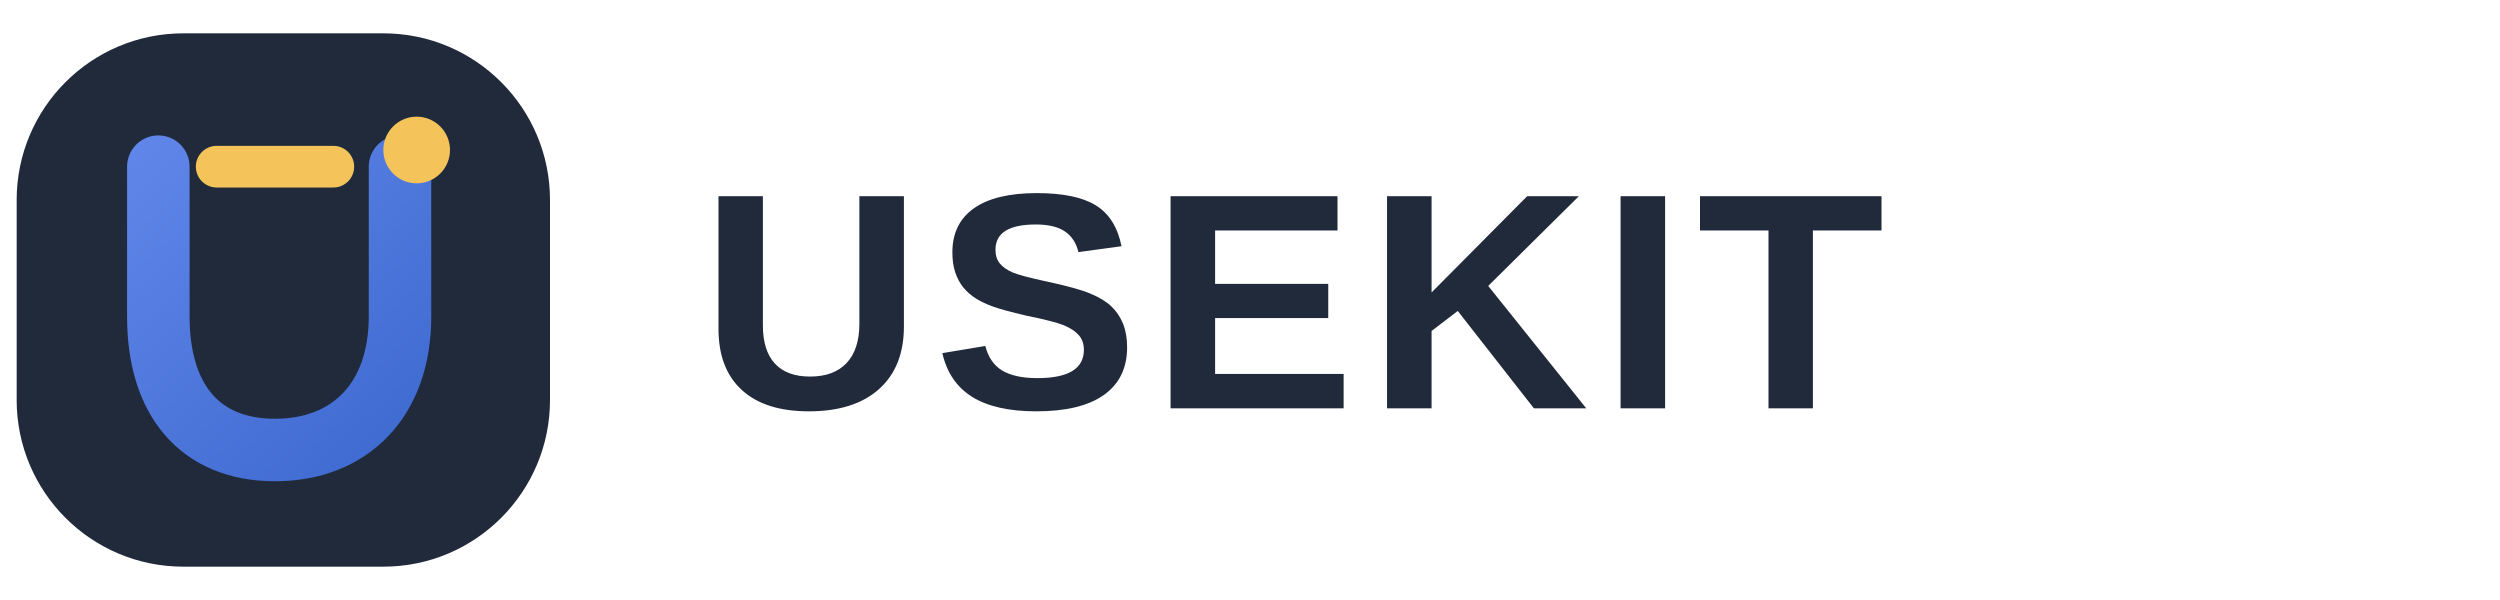
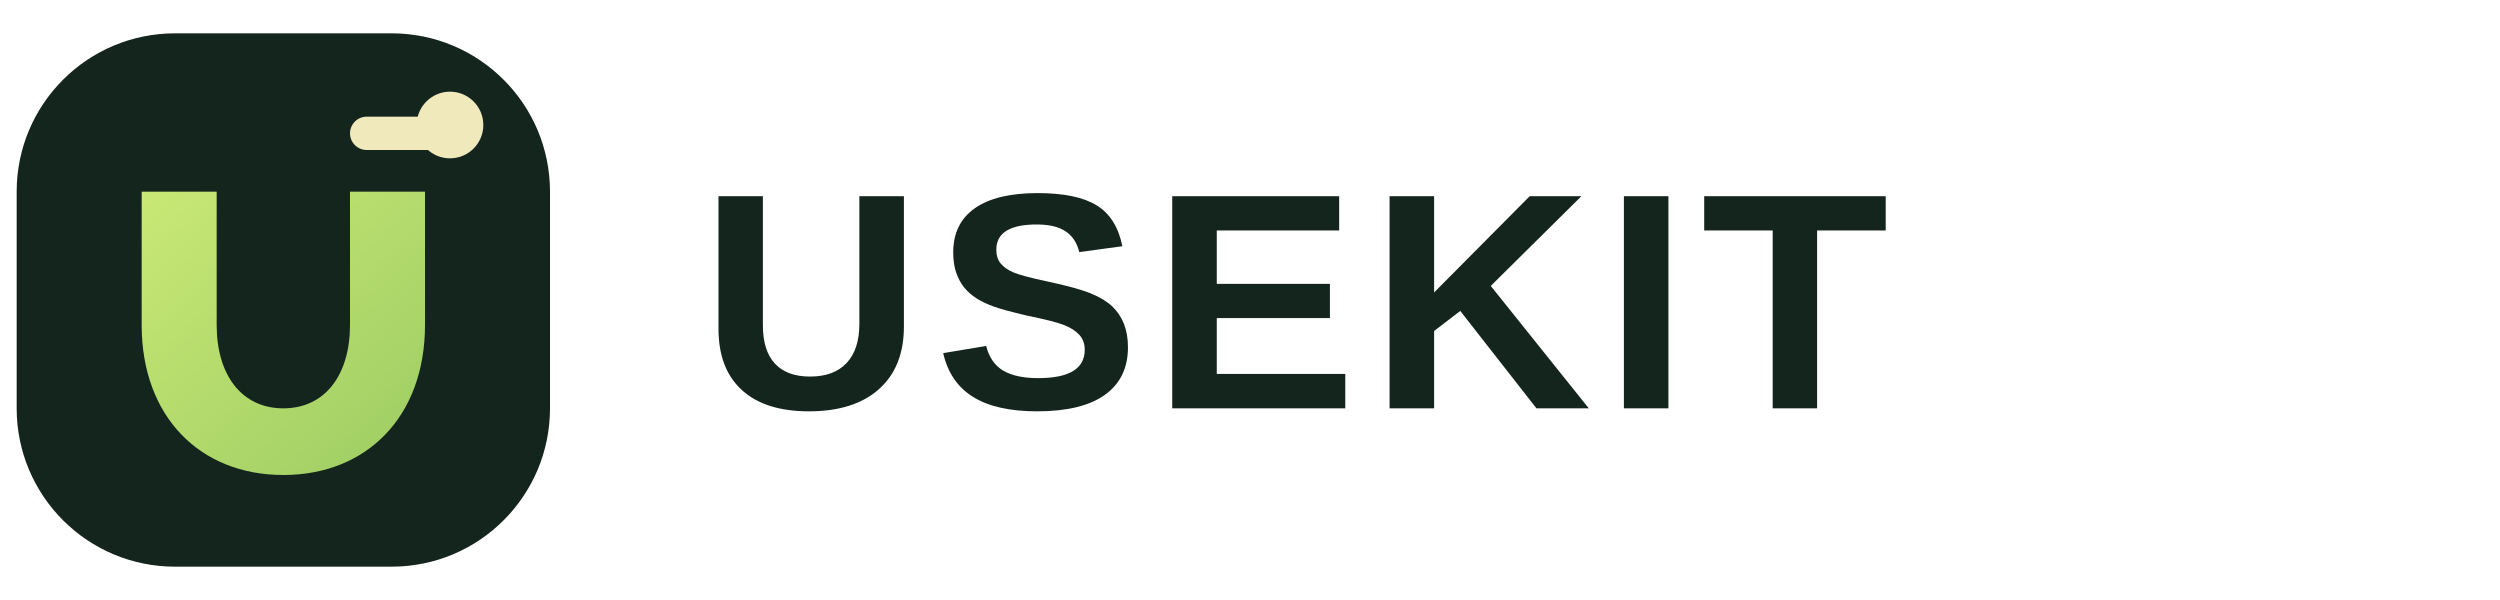
<svg xmlns="http://www.w3.org/2000/svg" viewBox="0 0 300 72">
  <defs>
-     <linearGradient id="g" x1="4" y1="2" x2="64" y2="66" gradientUnits="userSpaceOnUse">
-       <stop stop-color="#6E91F4" />
-       <stop offset="1" stop-color="#315FC5" />
+     <linearGradient id="m" x1="9" y1="7" x2="55" y2="57" gradientUnits="userSpaceOnUse">
+       <stop stop-color="#d9f27c" />
+       <stop offset="1" stop-color="#9acb62" />
    </linearGradient>
  </defs>
-   <rect x="2" y="4" width="64" height="64" rx="20" fill="#202A3B" />
-   <path d="M19 20v18c0 10 5 16 14 16s15-6 15-16V20" fill="none" stroke="url(#g)" stroke-width="7.5" stroke-linecap="round" />
-   <path d="M26 20h14" stroke="#F4C45B" stroke-width="5" stroke-linecap="round" />
-   <circle cx="50" cy="18" r="4" fill="#F4C45B" />
-   <text x="84" y="49" fill="#202A3B" font-family="Plus Jakarta Sans,Arial,sans-serif" font-size="37" font-weight="800" letter-spacing="1.3">USEKIT</text>
+   <rect x="2" y="4" width="64" height="64" rx="19" fill="#14251d" />
+   <path d="M17 23h9v16c0 6 3 10 8 10s8-4 8-10V23h9v16c0 11-7 18-17 18S17 50 17 39z" fill="url(#m)" />
+   <path d="M44 16h8" stroke="#f0e9bb" stroke-width="4" stroke-linecap="round" />
+   <circle cx="54" cy="15" r="4" fill="#f0e9bb" />
+   <text x="84" y="49" fill="#14251d" font-family="Arial,sans-serif" font-size="37" font-weight="700" letter-spacing="1.4">USEKIT</text>
</svg>
